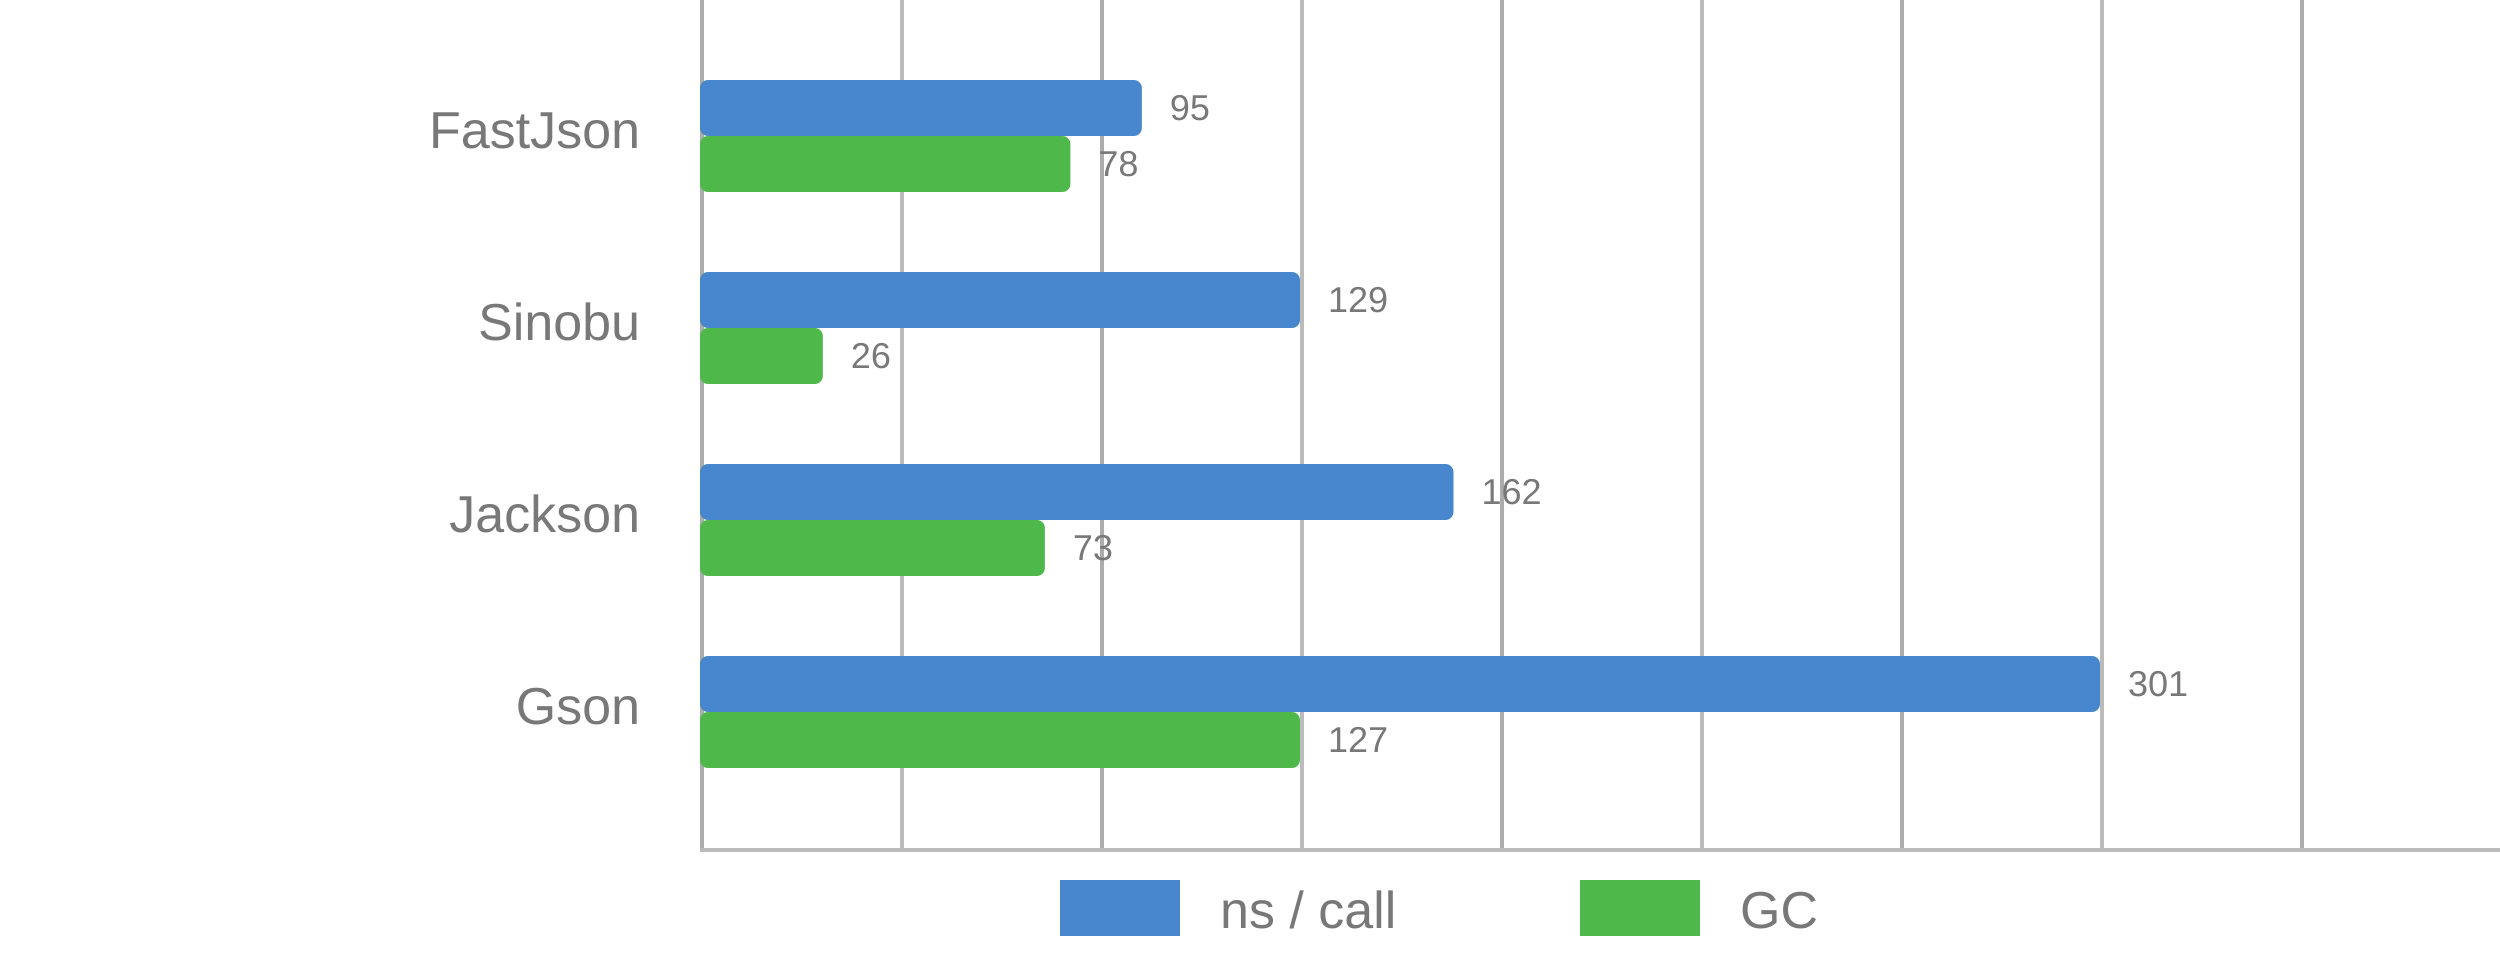
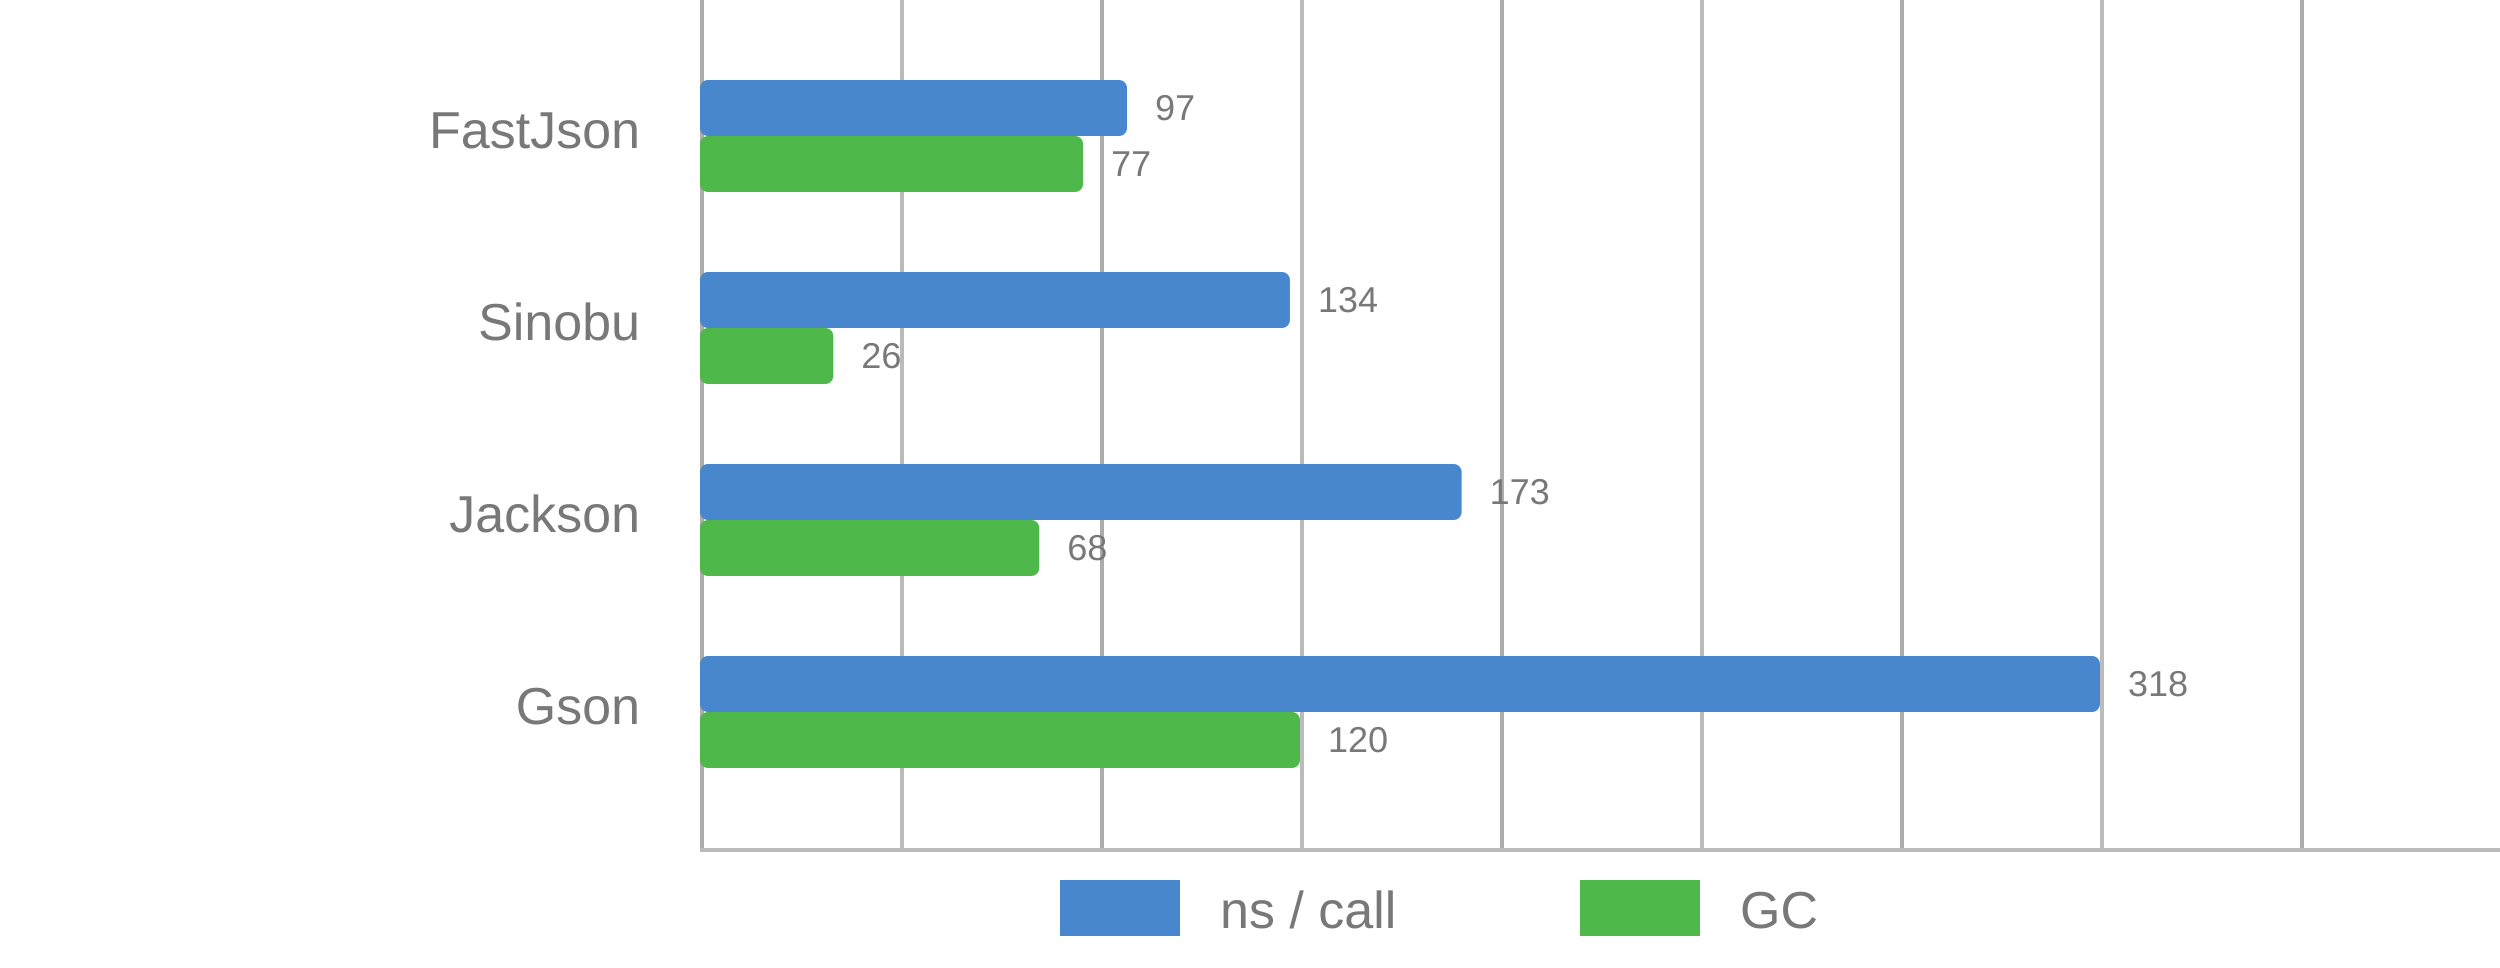
<svg xmlns="http://www.w3.org/2000/svg" viewBox="0 0 625 242">
  <style>
      text {
          font-family: Arial;
          font-size: 13px;
          fill: #787878;
      }

      .desc {
          font-size: 9px;
      }

      .vline {
          fill: #acacac;
          stroke: none;
          stroke-width: 0;
      }

      .subline {
          fill: #bbb;
          stroke: none;
          stroke-width: 0;
      }

      .call {
          fill: #4886CD;
          stroke-linejoin: round;
          height: 14px;
      }

      .gc {
          fill: #4FB84B;
          stroke-linejoin: round;
          height: 14px;
      }
  </style>
  <g>
    <rect x="175" y="0" width="1" height="212" class="vline" />
    <rect x="275" y="0" width="1" height="212" class="vline" />
    <rect x="375" y="0" width="1" height="212" class="vline" />
    <rect x="475" y="0" width="1" height="212" class="vline" />
    <rect x="575" y="0" width="1" height="212" class="vline" />
    <rect x="225" y="0" width="1" height="212" class="subline" />
    <rect x="325" y="0" width="1" height="212" class="subline" />
    <rect x="425" y="0" width="1" height="212" class="subline" />
    <rect x="525" y="0" width="1" height="212" class="subline" />
    <rect x="175" y="212" width="450" height="1" class="subline" />
    <rect x="265" y="220" width="30" class="call" />
    <text x="305" y="232">ns / call</text>
    <rect x="395" y="220" width="30" class="gc" />
    <text x="435" y="232">GC</text>
  </g>
  <g>
-     <rect x="175" y="20" width="110.465" rx="2" ry="2" class="call" />
-     <rect x="175" y="34" width="92.598" rx="2" ry="2" class="gc" />
+     <rect x="175" y="20" width="106.761" rx="2" ry="2" class="call" />
+     <rect x="175" y="34" width="95.771" rx="2" ry="2" class="gc" />
    <text x="160" y="37" text-anchor="end">FastJson</text>
-     <text x="292.465" y="30" class="desc">95</text>
-     <text x="274.598" y="44" class="desc">78</text>
+     <text x="288.761" y="30" class="desc">97</text>
+     <text x="277.771" y="44" class="desc">77</text>
  </g>
  <g>
-     <rect x="175" y="68" width="150" rx="2" ry="2" class="call" />
-     <rect x="175" y="82" width="30.709" rx="2" ry="2" class="gc" />
+     <rect x="175" y="68" width="147.484" rx="2" ry="2" class="call" />
+     <rect x="175" y="82" width="33.333" rx="2" ry="2" class="gc" />
    <text x="160" y="85" text-anchor="end">Sinobu</text>
-     <text x="332" y="78" class="desc">129</text>
-     <text x="212.709" y="92" class="desc">26</text>
+     <text x="329.484" y="78" class="desc">134</text>
+     <text x="215.333" y="92" class="desc">26</text>
  </g>
  <g>
-     <rect x="175" y="116" width="188.372" rx="2" ry="2" class="call" />
-     <rect x="175" y="130" width="86.22" rx="2" ry="2" class="gc" />
+     <rect x="175" y="116" width="190.409" rx="2" ry="2" class="call" />
+     <rect x="175" y="130" width="84.826" rx="2" ry="2" class="gc" />
    <text x="160" y="133" text-anchor="end">Jackson</text>
-     <text x="370.372" y="126" class="desc">162</text>
-     <text x="268.22" y="140" class="desc">73</text>
+     <text x="372.409" y="126" class="desc">173</text>
+     <text x="266.826" y="140" class="desc">68</text>
  </g>
  <g>
    <rect x="175" y="164" width="350" rx="2" ry="2" class="call" />
    <rect x="175" y="178" width="150" rx="2" ry="2" class="gc" />
    <text x="160" y="181" text-anchor="end">Gson</text>
-     <text x="532" y="174" class="desc">301</text>
-     <text x="332" y="188" class="desc">127</text>
+     <text x="532" y="174" class="desc">318</text>
+     <text x="332" y="188" class="desc">120</text>
  </g>
</svg>
